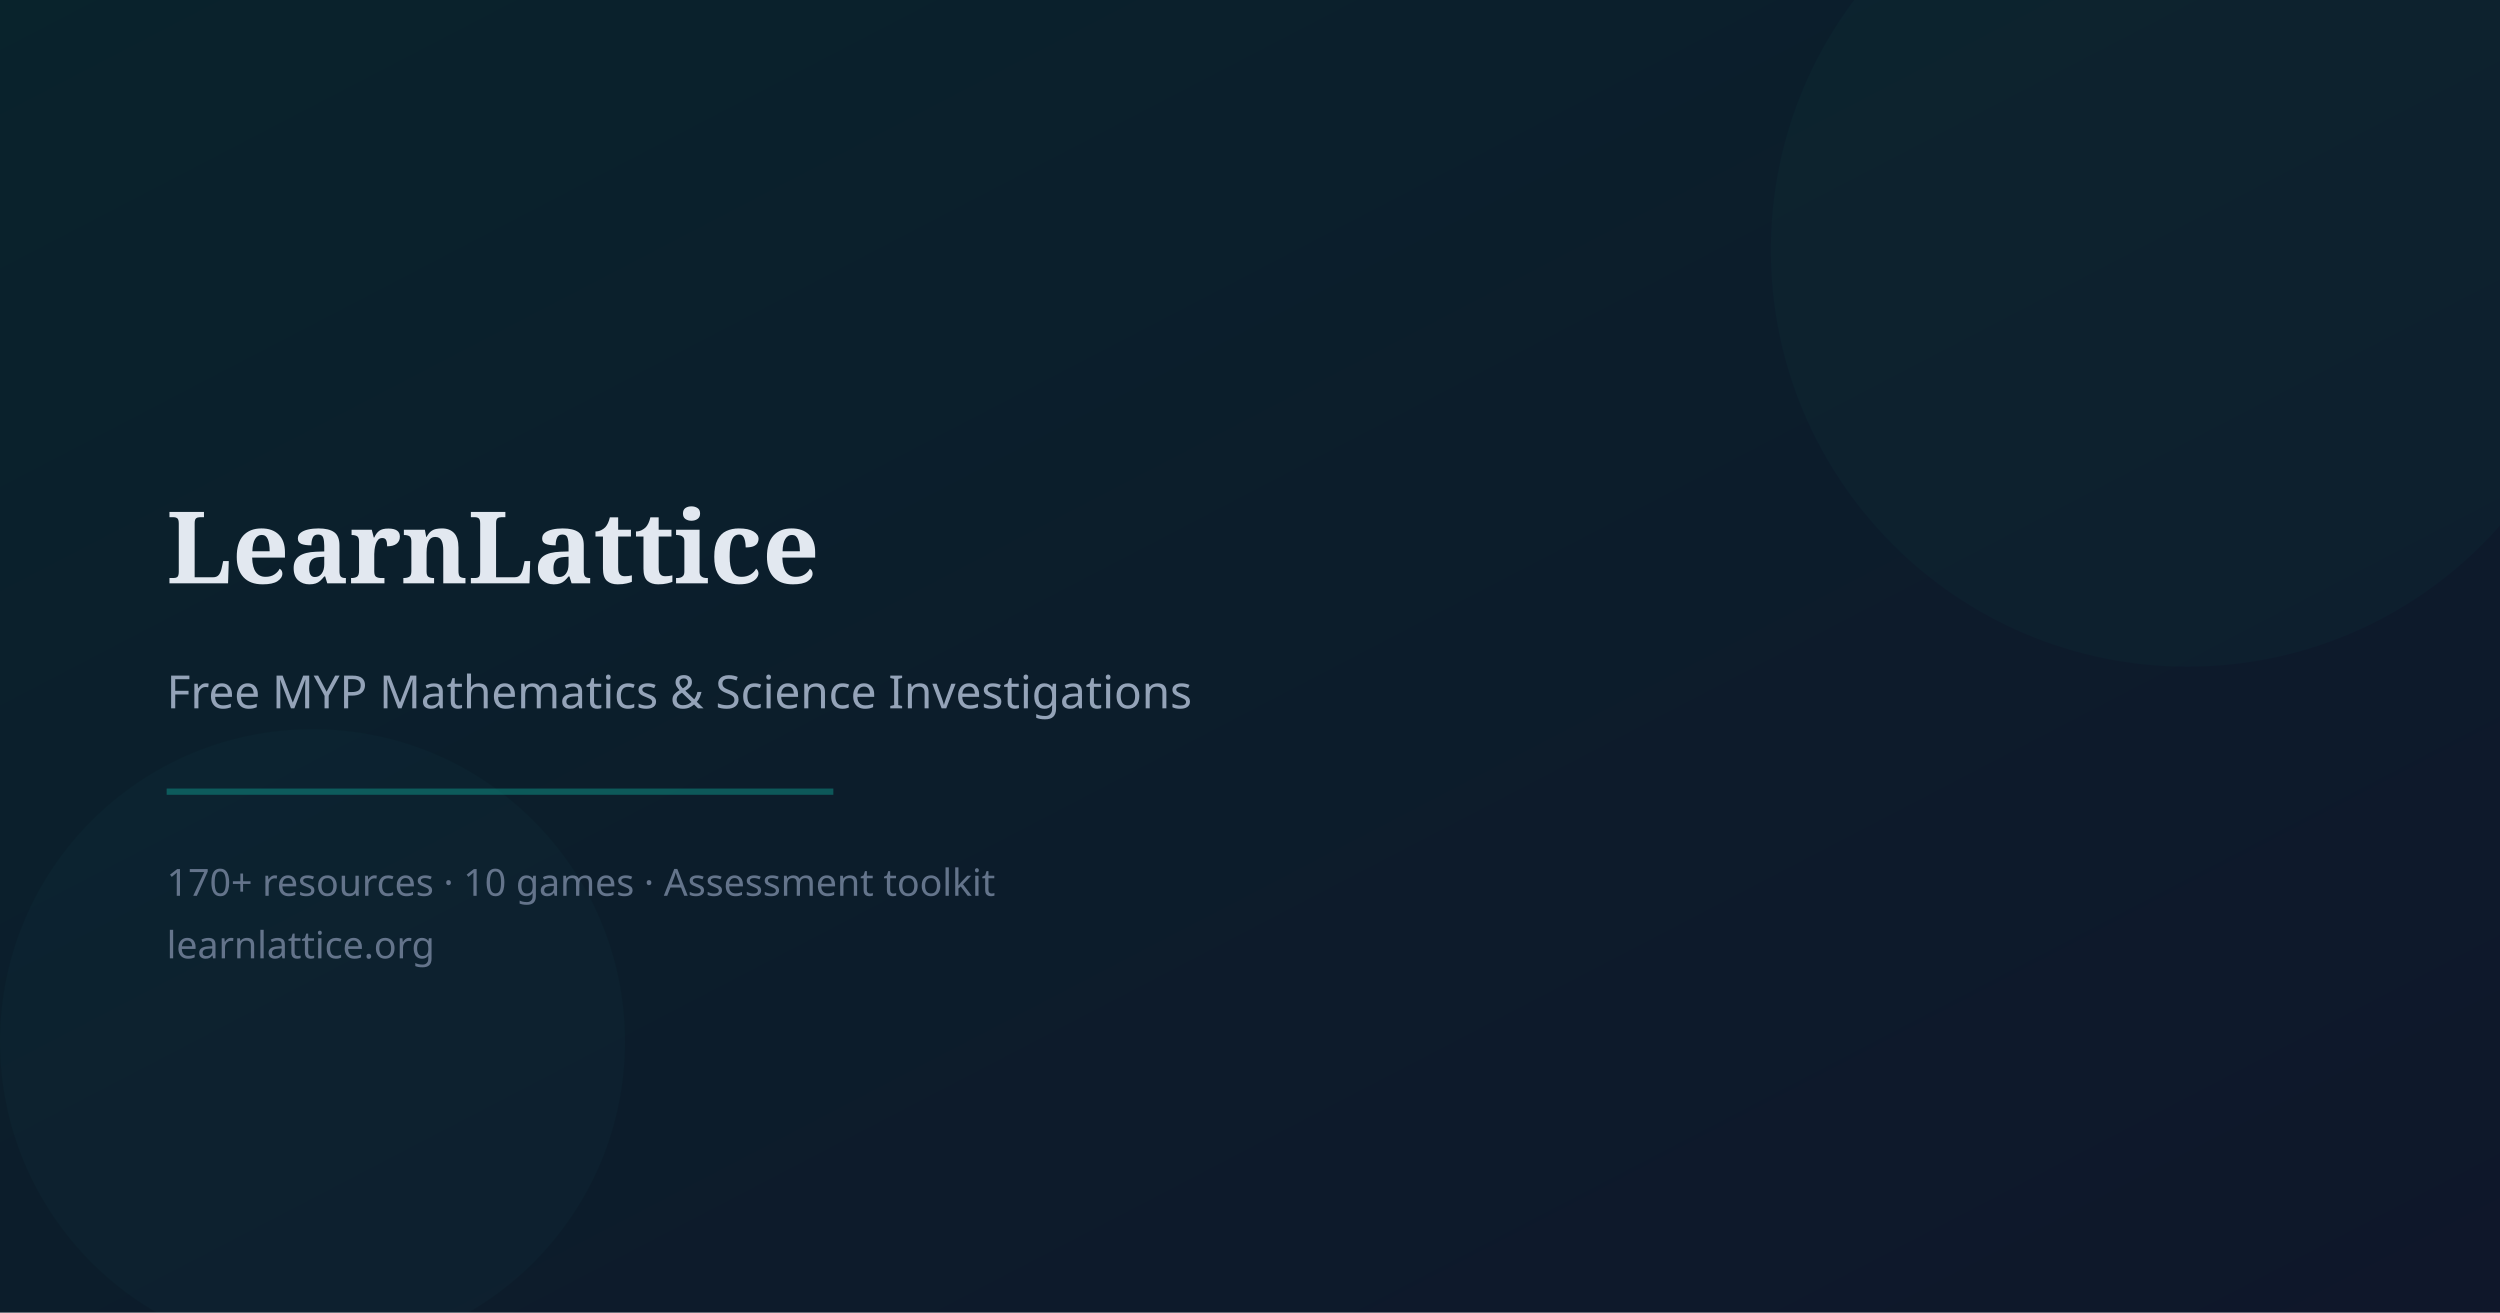
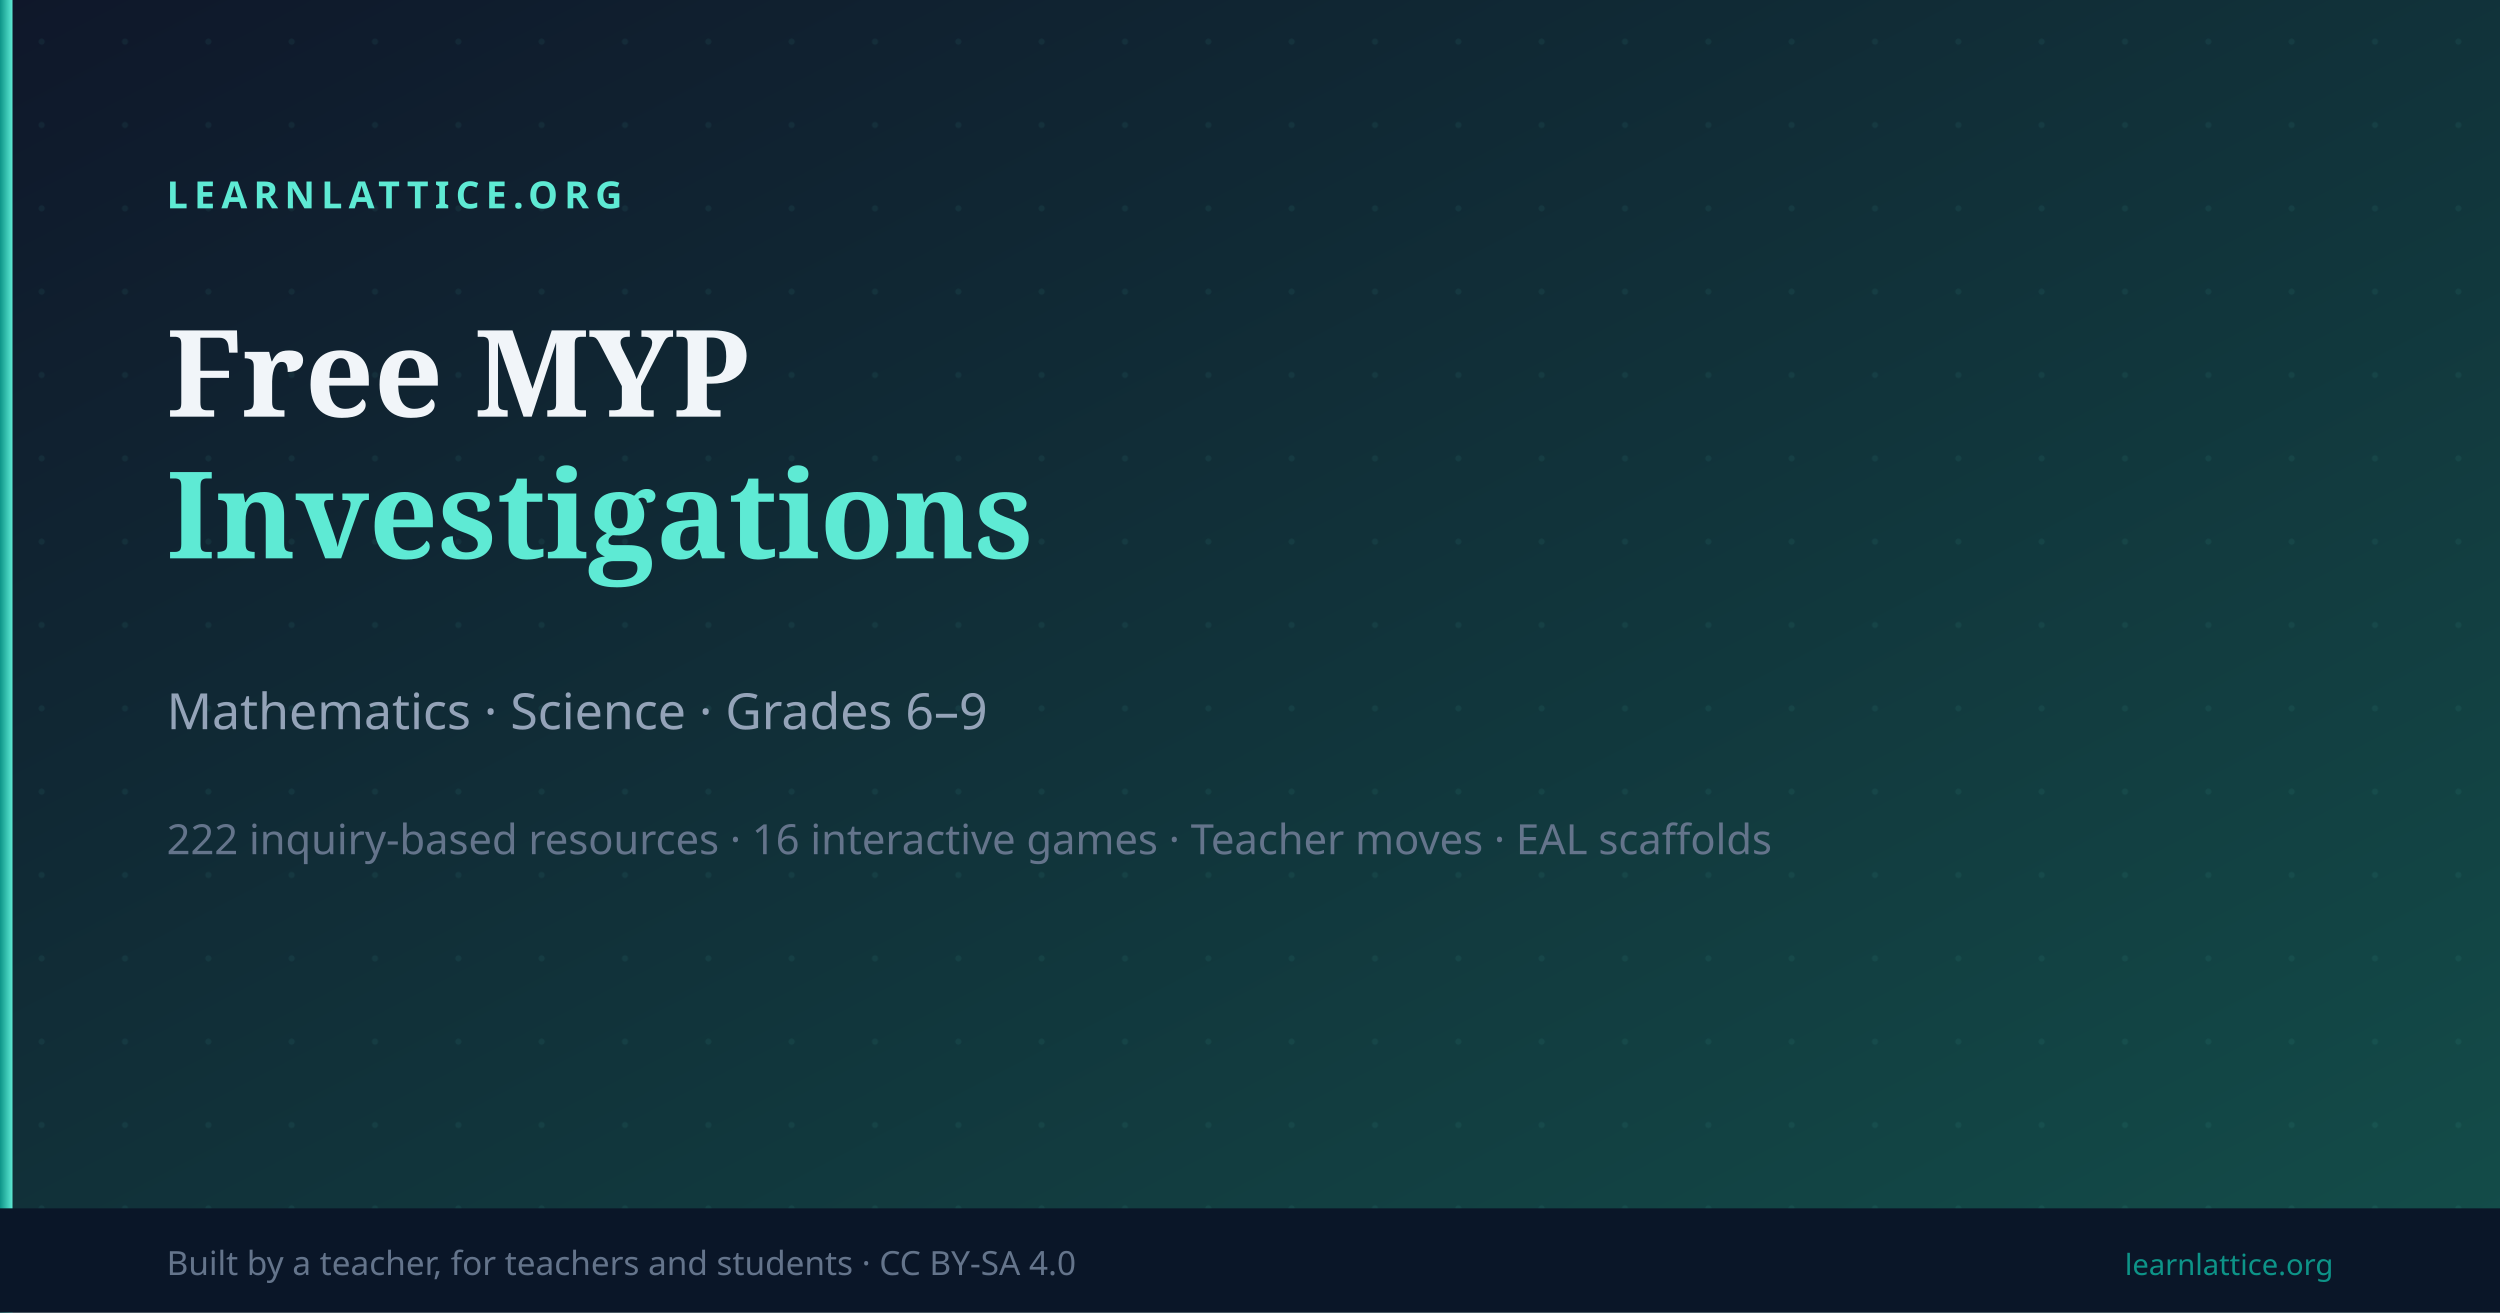
- <svg xmlns="http://www.w3.org/2000/svg" viewBox="0 0 1200 630">
-   <rect width="1200" height="630" fill="#0f172a" />
-   <rect x="0" y="0" width="1200" height="630" fill="url(#ogbg)" opacity="0.5" />
+ <svg xmlns="http://www.w3.org/2000/svg" width="1200" height="630" viewBox="0 0 1200 630">
  <defs>
-     <linearGradient id="ogbg" x1="0%" y1="0%" x2="100%" y2="100%">
-       <stop offset="0%" stop-color="#042f2e" />
-       <stop offset="100%" stop-color="#0f172a" />
+     <linearGradient id="bg" x1="0" y1="0" x2="1" y2="1">
+       <stop offset="0%" stop-color="#0f172a" />
+       <stop offset="100%" stop-color="#134e4a" />
+     </linearGradient>
+     <linearGradient id="accent" x1="0" y1="0" x2="1" y2="0">
+       <stop offset="0%" stop-color="#0d9488" />
+       <stop offset="100%" stop-color="#5eead4" />
    </linearGradient>
  </defs>
-   <circle cx="1050" cy="120" r="200" fill="#0D9488" opacity="0.04" />
-   <circle cx="150" cy="500" r="150" fill="#14b8a6" opacity="0.03" />
-   <text x="80" y="280" font-family="Georgia,serif" font-size="48" fill="#e2e8f0" font-weight="700">LearnLattice</text>
-   <text x="80" y="340" font-family="sans-serif" font-size="22" fill="#94a3b8">Free MYP Mathematics &amp; Science Investigations</text>
-   <line x1="80" y1="380" x2="400" y2="380" stroke="#0D9488" stroke-width="3" opacity="0.5" />
-   <text x="80" y="430" font-family="sans-serif" font-size="18" fill="#64748b">170+ resources · 10 games · Assessment toolkit</text>
-   <text x="80" y="460" font-family="sans-serif" font-size="18" fill="#64748b">learnlattice.org</text>
+   <rect width="1200" height="630" fill="url(#bg)" />
+   <g opacity=".06">
+     <pattern id="dots" x="0" y="0" width="40" height="40" patternUnits="userSpaceOnUse">
+       <circle cx="20" cy="20" r="1.5" fill="#5eead4" />
+     </pattern>
+     <rect width="1200" height="630" fill="url(#dots)" />
+   </g>
+   <rect x="0" y="0" width="6" height="630" fill="url(#accent)" />
+   <text x="80" y="100" font-family="system-ui,sans-serif" font-size="18" font-weight="600" fill="#5eead4" letter-spacing="3">LEARNLATTICE.ORG</text>
+   <text x="80" y="200" font-family="Georgia,serif" font-size="58" font-weight="700" fill="#f1f5f9">Free MYP</text>
+   <text x="80" y="268" font-family="Georgia,serif" font-size="58" font-weight="700" fill="#5eead4">Investigations</text>
+   <text x="80" y="350" font-family="system-ui,sans-serif" font-size="24" fill="#94a3b8">Mathematics · Science · Grades 6–9</text>
+   <text x="80" y="410" font-family="system-ui,sans-serif" font-size="20" fill="#64748b">222 inquiry-based resources · 16 interactive games · Teacher moves · EAL scaffolds</text>
+   <rect x="0" y="580" width="1200" height="50" fill="#0a1628" />
+   <text x="80" y="612" font-family="system-ui,sans-serif" font-size="16" fill="#64748b">Built by a teacher, for teachers and students · CC BY-SA 4.0</text>
+   <text x="1120" y="612" font-family="system-ui,sans-serif" font-size="14" fill="#0d9488" text-anchor="end">learnlattice.org</text>
</svg>
